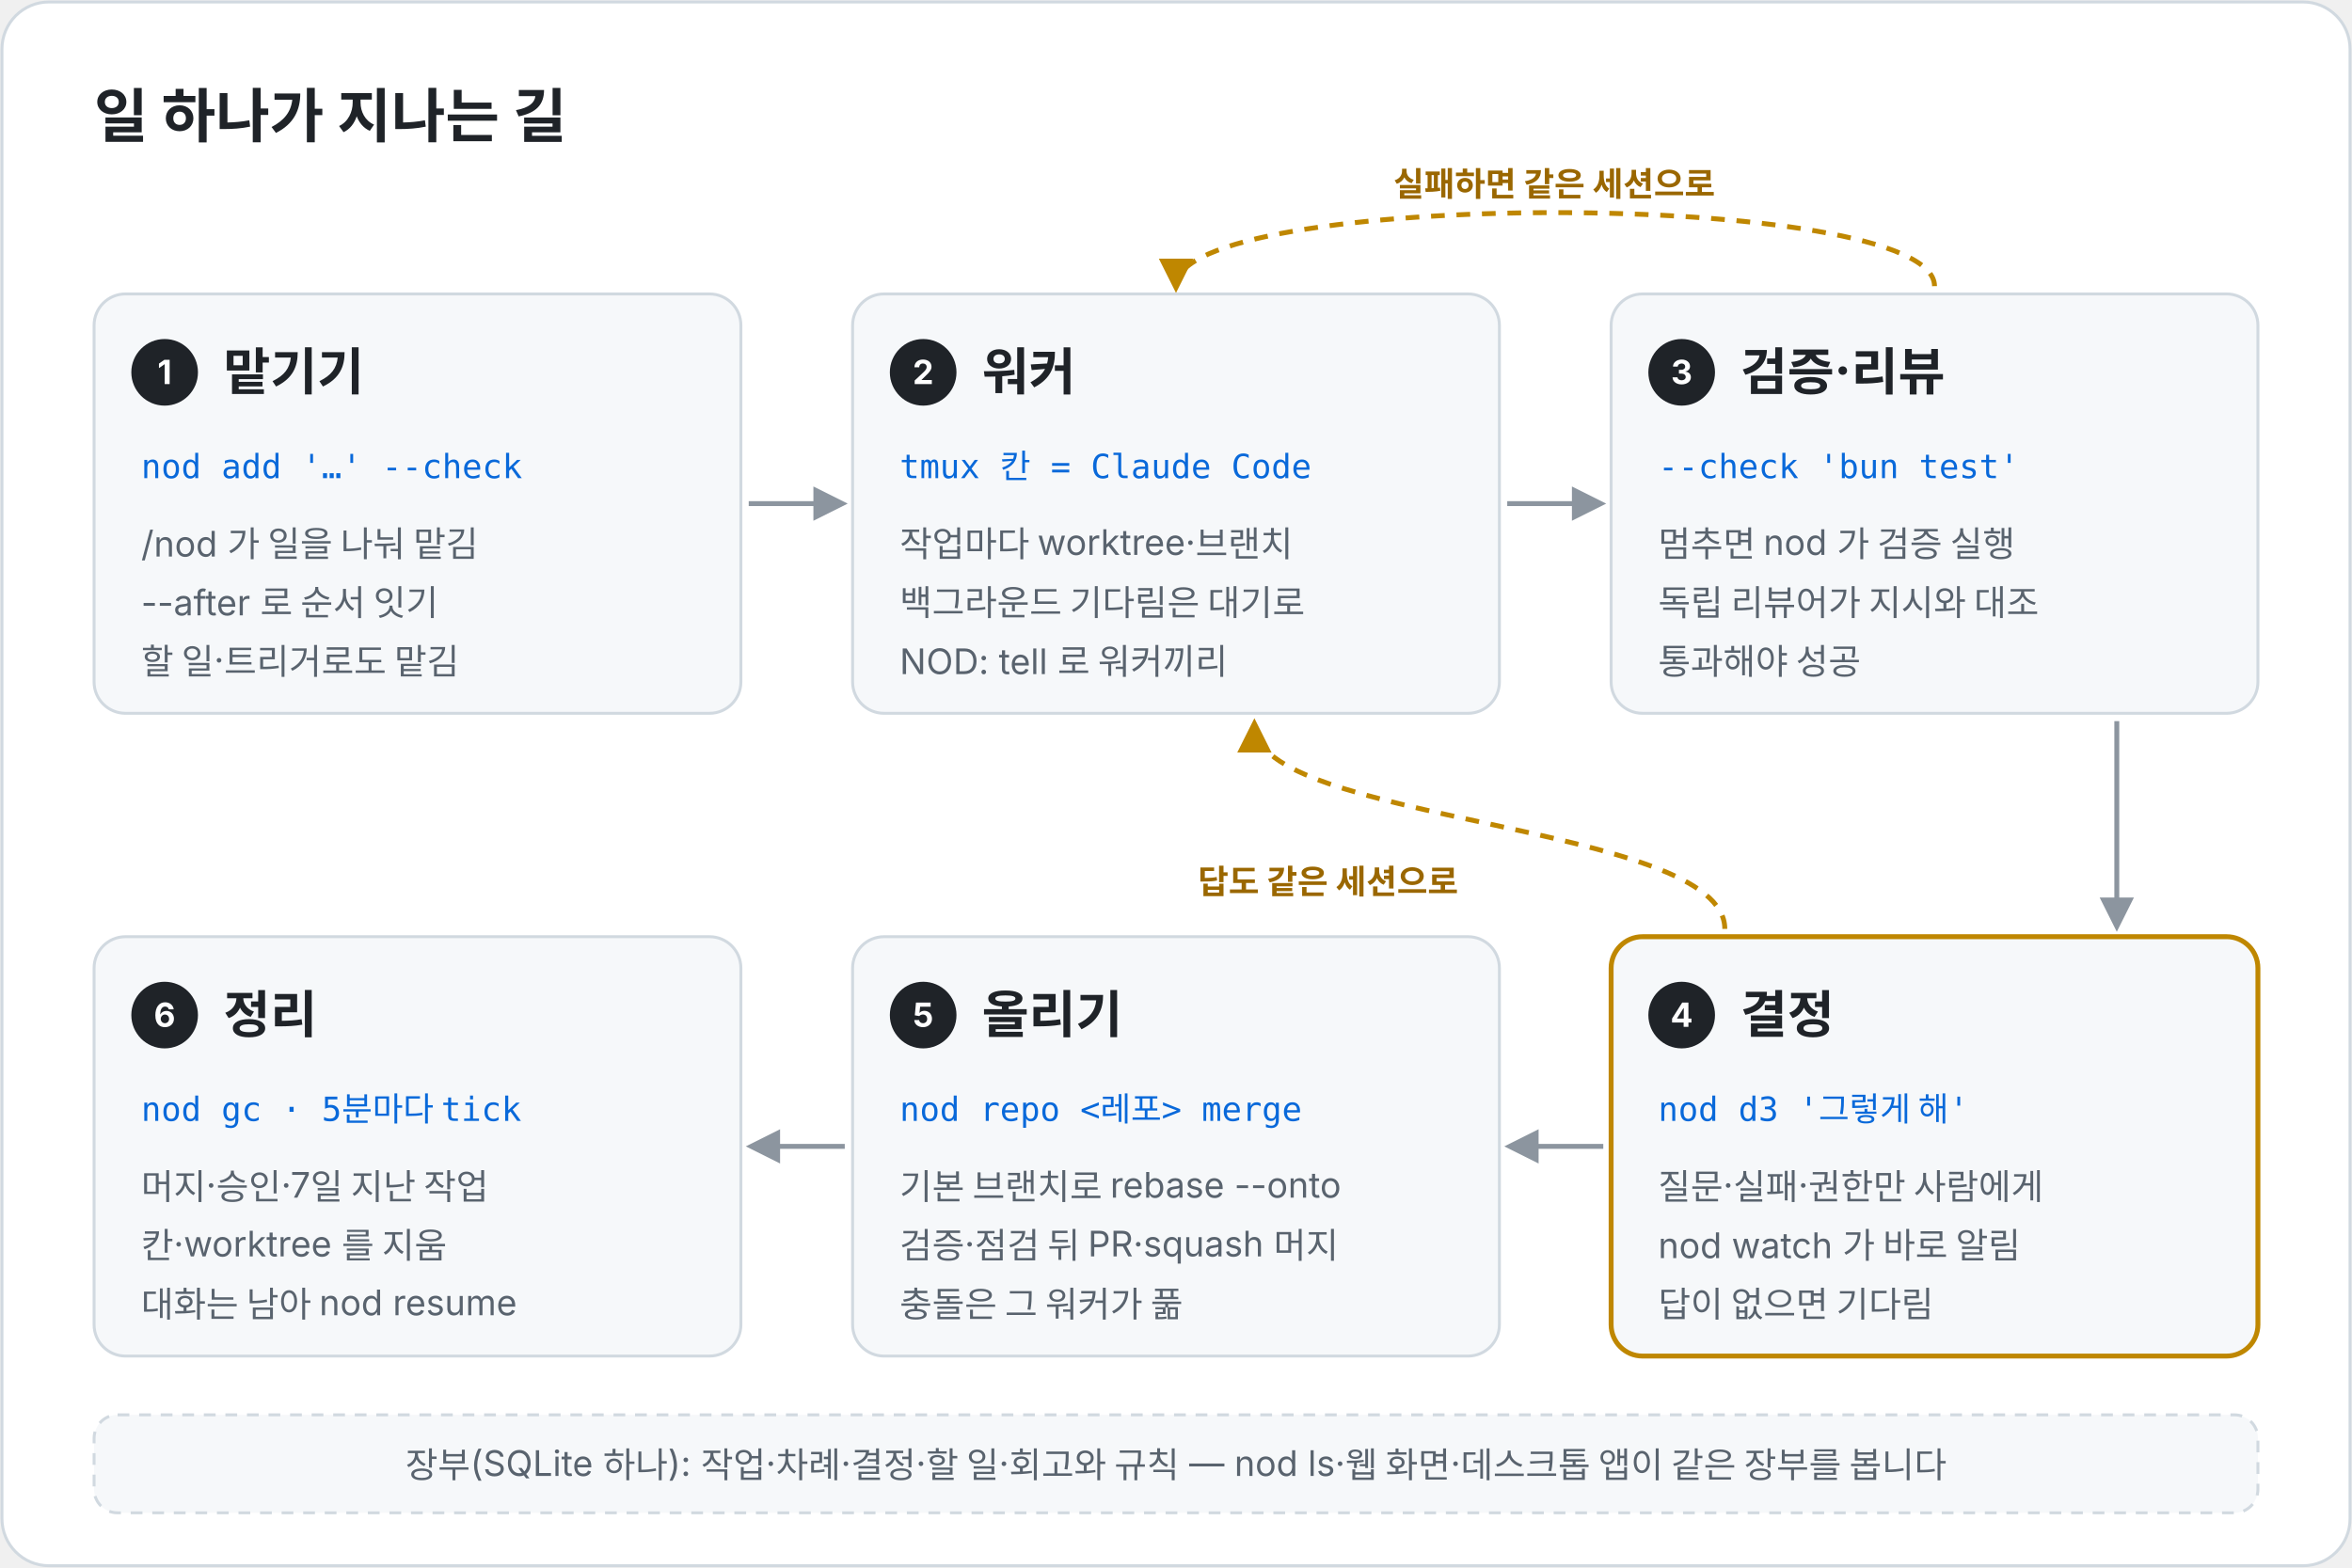
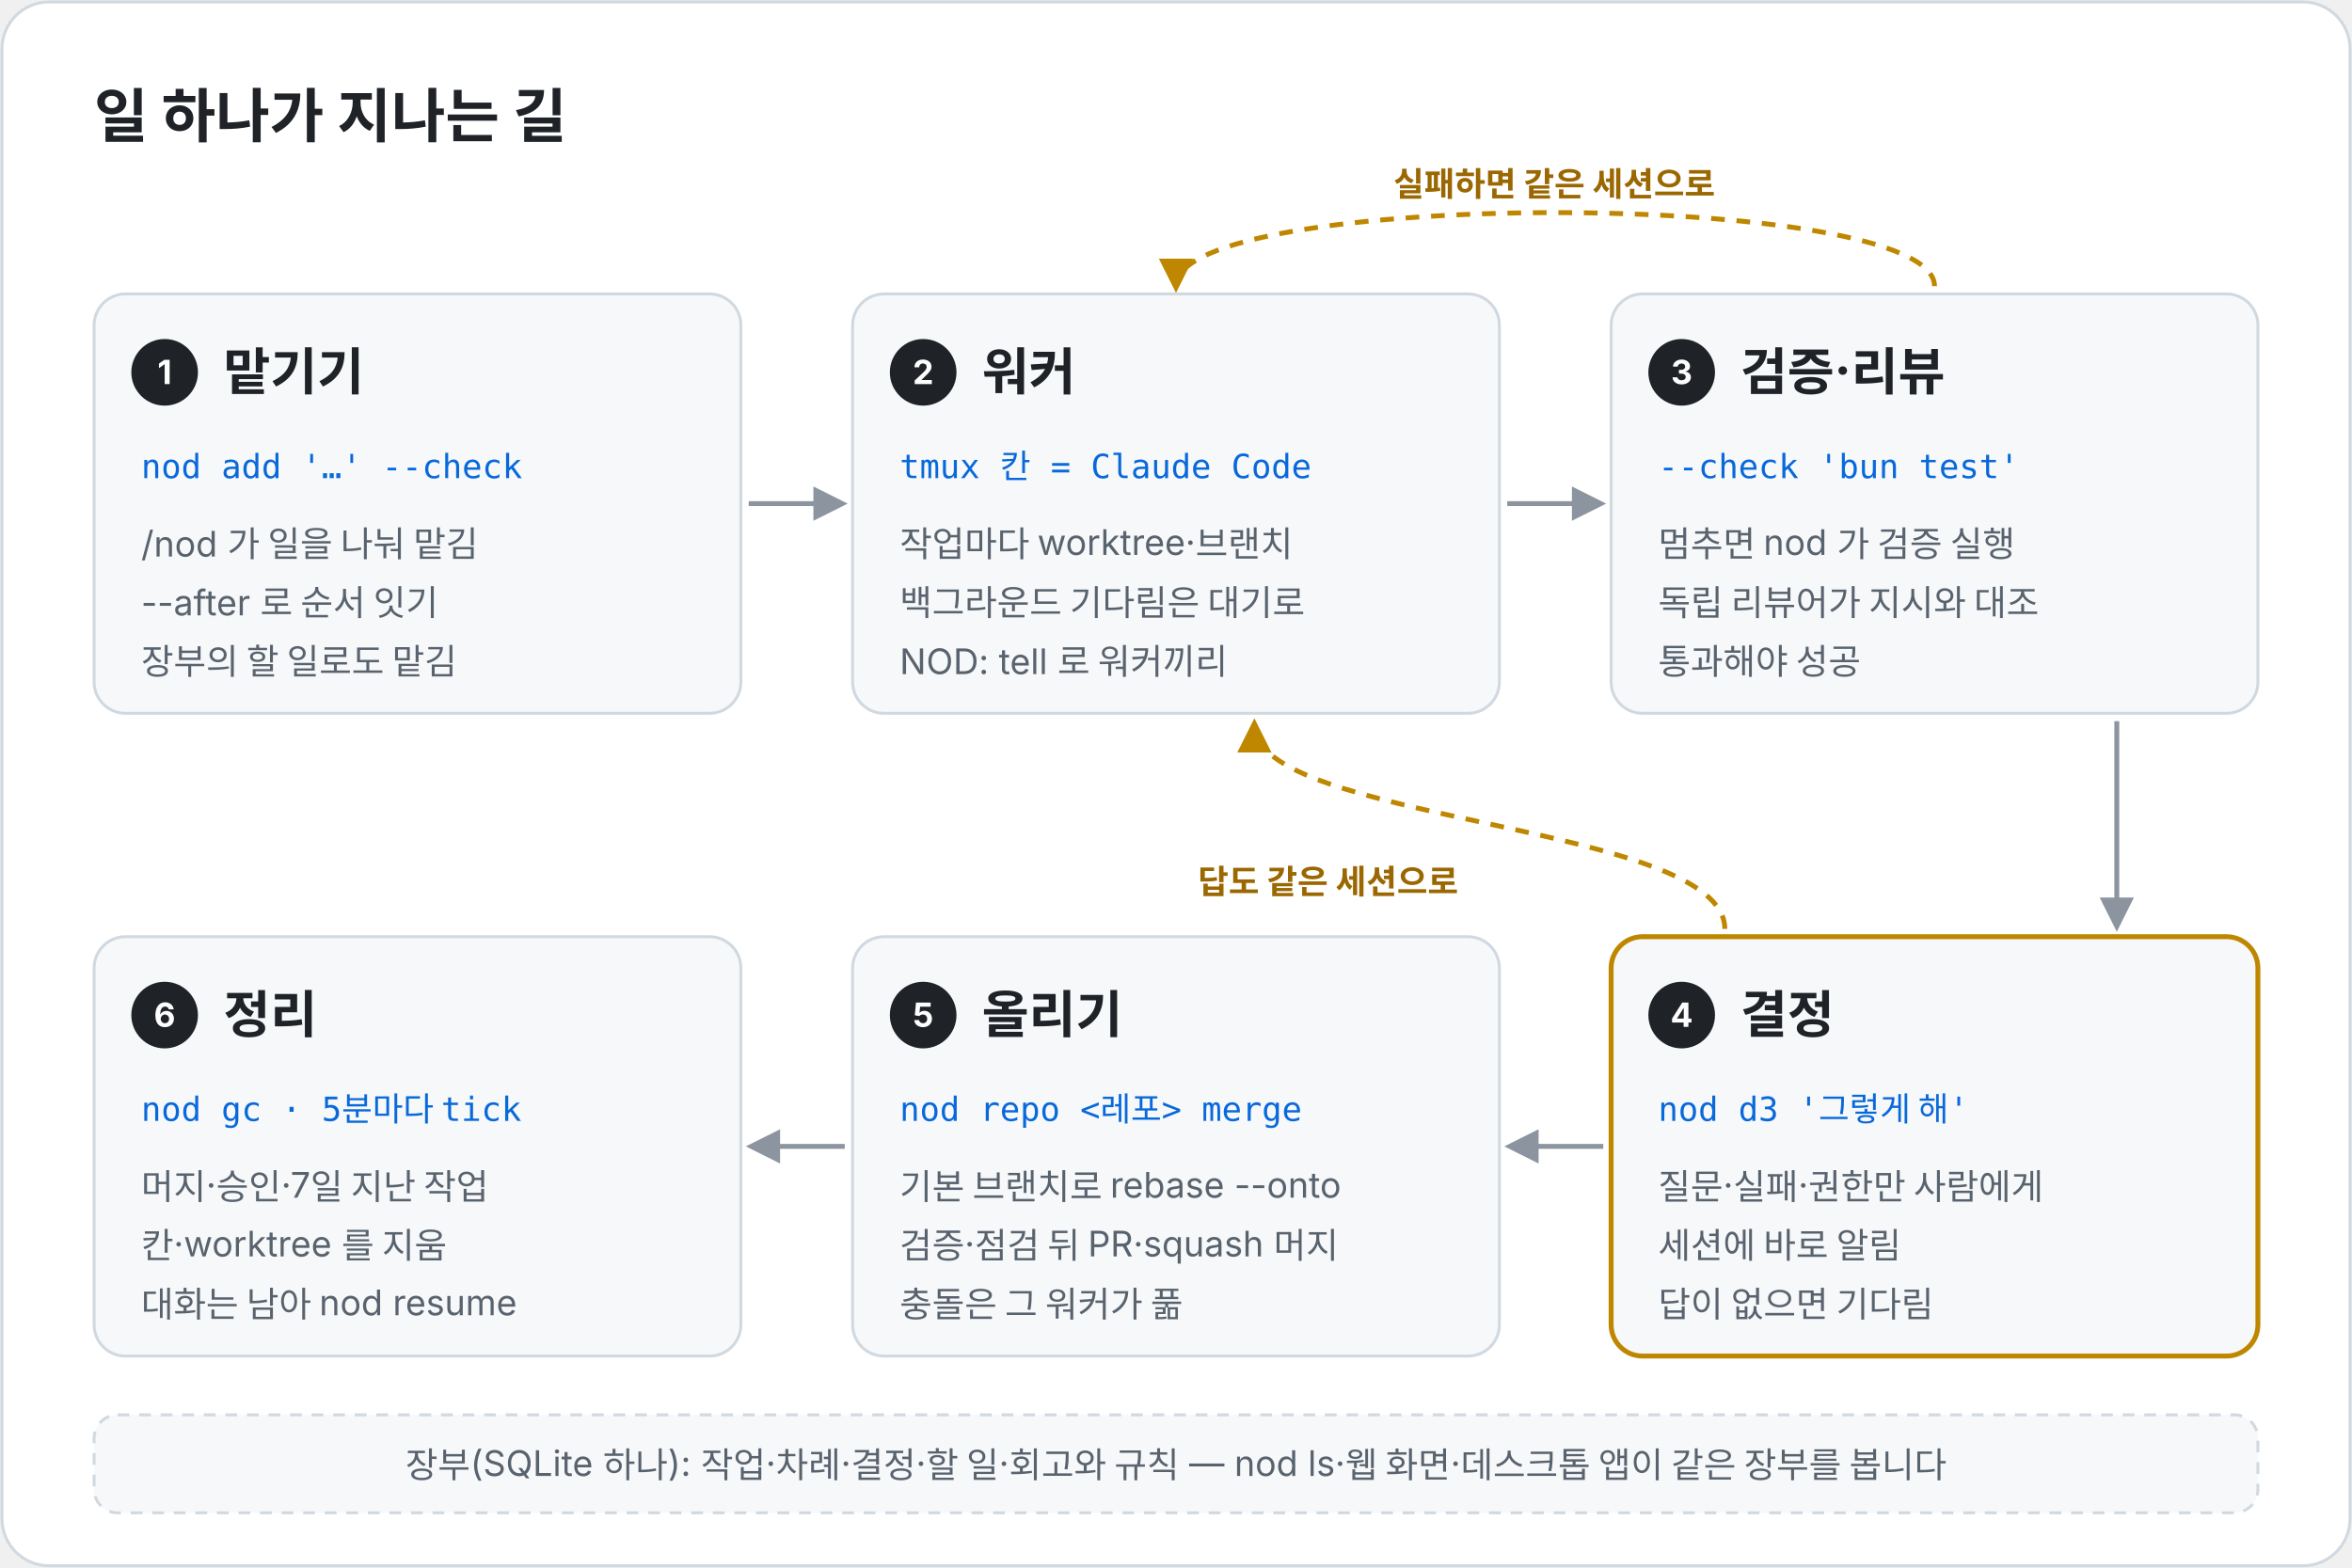
<svg xmlns="http://www.w3.org/2000/svg" viewBox="0 0 1200 800" width="1200" height="800" font-family="-apple-system, BlinkMacSystemFont, 'Apple SD Gothic Neo', 'Noto Sans KR', 'Malgun Gothic', sans-serif">
  <defs>
    <style>
      .bg { fill: #ffffff; stroke: #d1d9e0; }
      .box { fill: #f6f8fa; stroke: #d1d9e0; stroke-width: 1.5; }
      .hot { stroke: #bf8700; stroke-width: 2.5; }
      .t { fill: #1f2328; font-size: 26px; font-weight: 700; }
      .m { fill: #59636e; font-size: 18px; }
      .c { fill: #0969da; font-size: 17px; font-family: ui-monospace, SFMono-Regular, Menlo, Consolas, monospace; }
      .n { fill: #1f2328; }
      .nt { fill: #ffffff; font-size: 17px; font-weight: 700; }
      .a { stroke: #8c959f; stroke-width: 2.5; fill: none; }
      .ah { fill: #8c959f; }
      .loop { stroke: #bf8700; stroke-width: 2.5; fill: none; stroke-dasharray: 7 6; }
      .lh { fill: #bf8700; }
      .lt { fill: #9a6700; font-size: 17px; font-weight: 600; }
      .h { fill: #1f2328; font-size: 30px; font-weight: 700; }
      .ledger { fill: #f6f8fa; stroke: #d1d9e0; stroke-width: 1.5; stroke-dasharray: 6 5; }
      @media (prefers-color-scheme: dark) {
        .bg { fill: #0d1117; stroke: #30363d; }
        .box { fill: #161b22; stroke: #30363d; }
        .hot { stroke: #d29922; }
        .t, .h { fill: #e6edf3; }
        .m { fill: #9198a1; }
        .c { fill: #79c0ff; }
        .n { fill: #e6edf3; }
        .nt { fill: #0d1117; }
        .a { stroke: #6e7681; }
        .ah { fill: #6e7681; }
        .loop { stroke: #d29922; }
        .lh { fill: #d29922; }
        .lt { fill: #e3b341; }
        .ledger { fill: #161b22; stroke: #30363d; }
      }
    </style>
    <marker id="ah" viewBox="0 0 10 10" refX="8" refY="5" markerWidth="7" markerHeight="7" orient="auto-start-reverse">
      <path class="ah" d="M0 0L10 5L0 10z" />
    </marker>
    <marker id="lh" viewBox="0 0 10 10" refX="8" refY="5" markerWidth="7" markerHeight="7" orient="auto-start-reverse">
      <path class="lh" d="M0 0L10 5L0 10z" />
    </marker>
  </defs>
  <rect class="bg" x="1" y="1" width="1198" height="798" rx="24" stroke-width="1.5" />
  <text class="h" x="48" y="70">일 하나가 지나는 길</text>
  <rect class="box" x="48" y="150" width="330" height="214" rx="16" />
  <circle class="n" cx="84" cy="190" r="17" />
  <text class="nt" x="84" y="196" text-anchor="middle">1</text>
  <text class="t" x="114" y="199">맡기기</text>
  <text class="c" x="72" y="244">nod add '…' --check</text>
  <text class="m" x="72" y="284">/nod 가 일을 나눠 맡김</text>
  <text class="m" x="72" y="314">--after 로 순서 잇기</text>
-   <text class="m" x="72" y="344">할 일·트리거로도 맡김</text>
+   <text class="m" x="72" y="344">장부의 할 일로도 맡김</text>
  <rect class="box" x="435" y="150" width="330" height="214" rx="16" />
  <circle class="n" cx="471" cy="190" r="17" />
  <text class="nt" x="471" y="196" text-anchor="middle">2</text>
  <text class="t" x="501" y="199">워커</text>
  <text class="c" x="459" y="244">tmux 칸 = Claude Code</text>
  <text class="m" x="459" y="284">작업마다 worktree·브랜치</text>
  <text class="m" x="459" y="314">백그라운드 기다림은 대기로</text>
  <text class="m" x="459" y="344">NOD: tell 로 워커끼리</text>
  <rect class="box" x="822" y="150" width="330" height="214" rx="16" />
  <circle class="n" cx="858" cy="190" r="17" />
  <text class="nt" x="858" y="196" text-anchor="middle">3</text>
  <text class="t" x="888" y="199">검증·리뷰</text>
  <text class="c" x="846" y="244">--check 'bun test'</text>
  <text class="m" x="846" y="284">멈추면 nod 가 검증 실행</text>
  <text class="m" x="846" y="314">독립 리뷰어가 지시와 대조</text>
  <text class="m" x="846" y="344">통과해야 성공</text>
  <rect class="box hot" x="822" y="478" width="330" height="214" rx="16" />
  <circle class="n" cx="858" cy="518" r="17" />
  <text class="nt" x="858" y="524" text-anchor="middle">4</text>
  <text class="t" x="888" y="527">결정</text>
  <text class="c" x="846" y="572">nod d3 '그렇게 해'</text>
  <text class="m" x="846" y="612">질문·실패·권한만 사람에게</text>
-   <text class="m" x="846" y="642">nod watch 가 바로 알림</text>
+   <text class="m" x="846" y="642">세션에 바로 알림</text>
  <text class="m" x="846" y="672">답이 없으면 기다림</text>
  <rect class="box" x="435" y="478" width="330" height="214" rx="16" />
  <circle class="n" cx="471" cy="518" r="17" />
  <text class="nt" x="471" y="524" text-anchor="middle">5</text>
  <text class="t" x="501" y="527">올리기</text>
  <text class="c" x="459" y="572">nod repo &lt;레포&gt; merge</text>
  <text class="m" x="459" y="612">기본 브랜치로 rebase --onto</text>
  <text class="m" x="459" y="642">검증·점검 뒤 PR·squash 머지</text>
  <text class="m" x="459" y="672">충돌은 그 워커가 풂</text>
  <rect class="box" x="48" y="478" width="330" height="214" rx="16" />
  <circle class="n" cx="84" cy="518" r="17" />
  <text class="nt" x="84" y="524" text-anchor="middle">6</text>
  <text class="t" x="114" y="527">정리</text>
  <text class="c" x="72" y="572">nod gc · 5분마다 tick</text>
  <text class="m" x="72" y="612">머지·승인·7일 지난 작업</text>
  <text class="m" x="72" y="642">칸·worktree 를 지움</text>
  <text class="m" x="72" y="672">대화는 남아 nod resume</text>
  <path class="a" d="M382 257H429" marker-end="url(#ah)" />
  <path class="a" d="M769 257H816" marker-end="url(#ah)" />
  <path class="a" d="M1080 368V472" marker-end="url(#ah)" />
  <path class="a" d="M818 585H771" marker-end="url(#ah)" />
  <path class="a" d="M431 585H384" marker-end="url(#ah)" />
  <path class="loop" d="M987 146C987 96 600 96 600 146" marker-end="url(#lh)" />
  <text class="lt" x="793" y="100" text-anchor="middle">실패하면 같은 세션으로</text>
  <path class="loop" d="M880 474C880 420 640 420 640 370" marker-end="url(#lh)" />
  <text class="lt" x="744" y="456" text-anchor="end">답도 같은 세션으로</text>
  <rect class="ledger" x="48" y="722" width="1104" height="50" rx="12" />
  <text class="m" x="600" y="754" text-anchor="middle">장부(SQLite 하나): 작업·차례·결정·할 일·회고와 규칙 — nod ls·웹 화면·데스크톱 앱이 같은 장부를 봅니다</text>
</svg>
